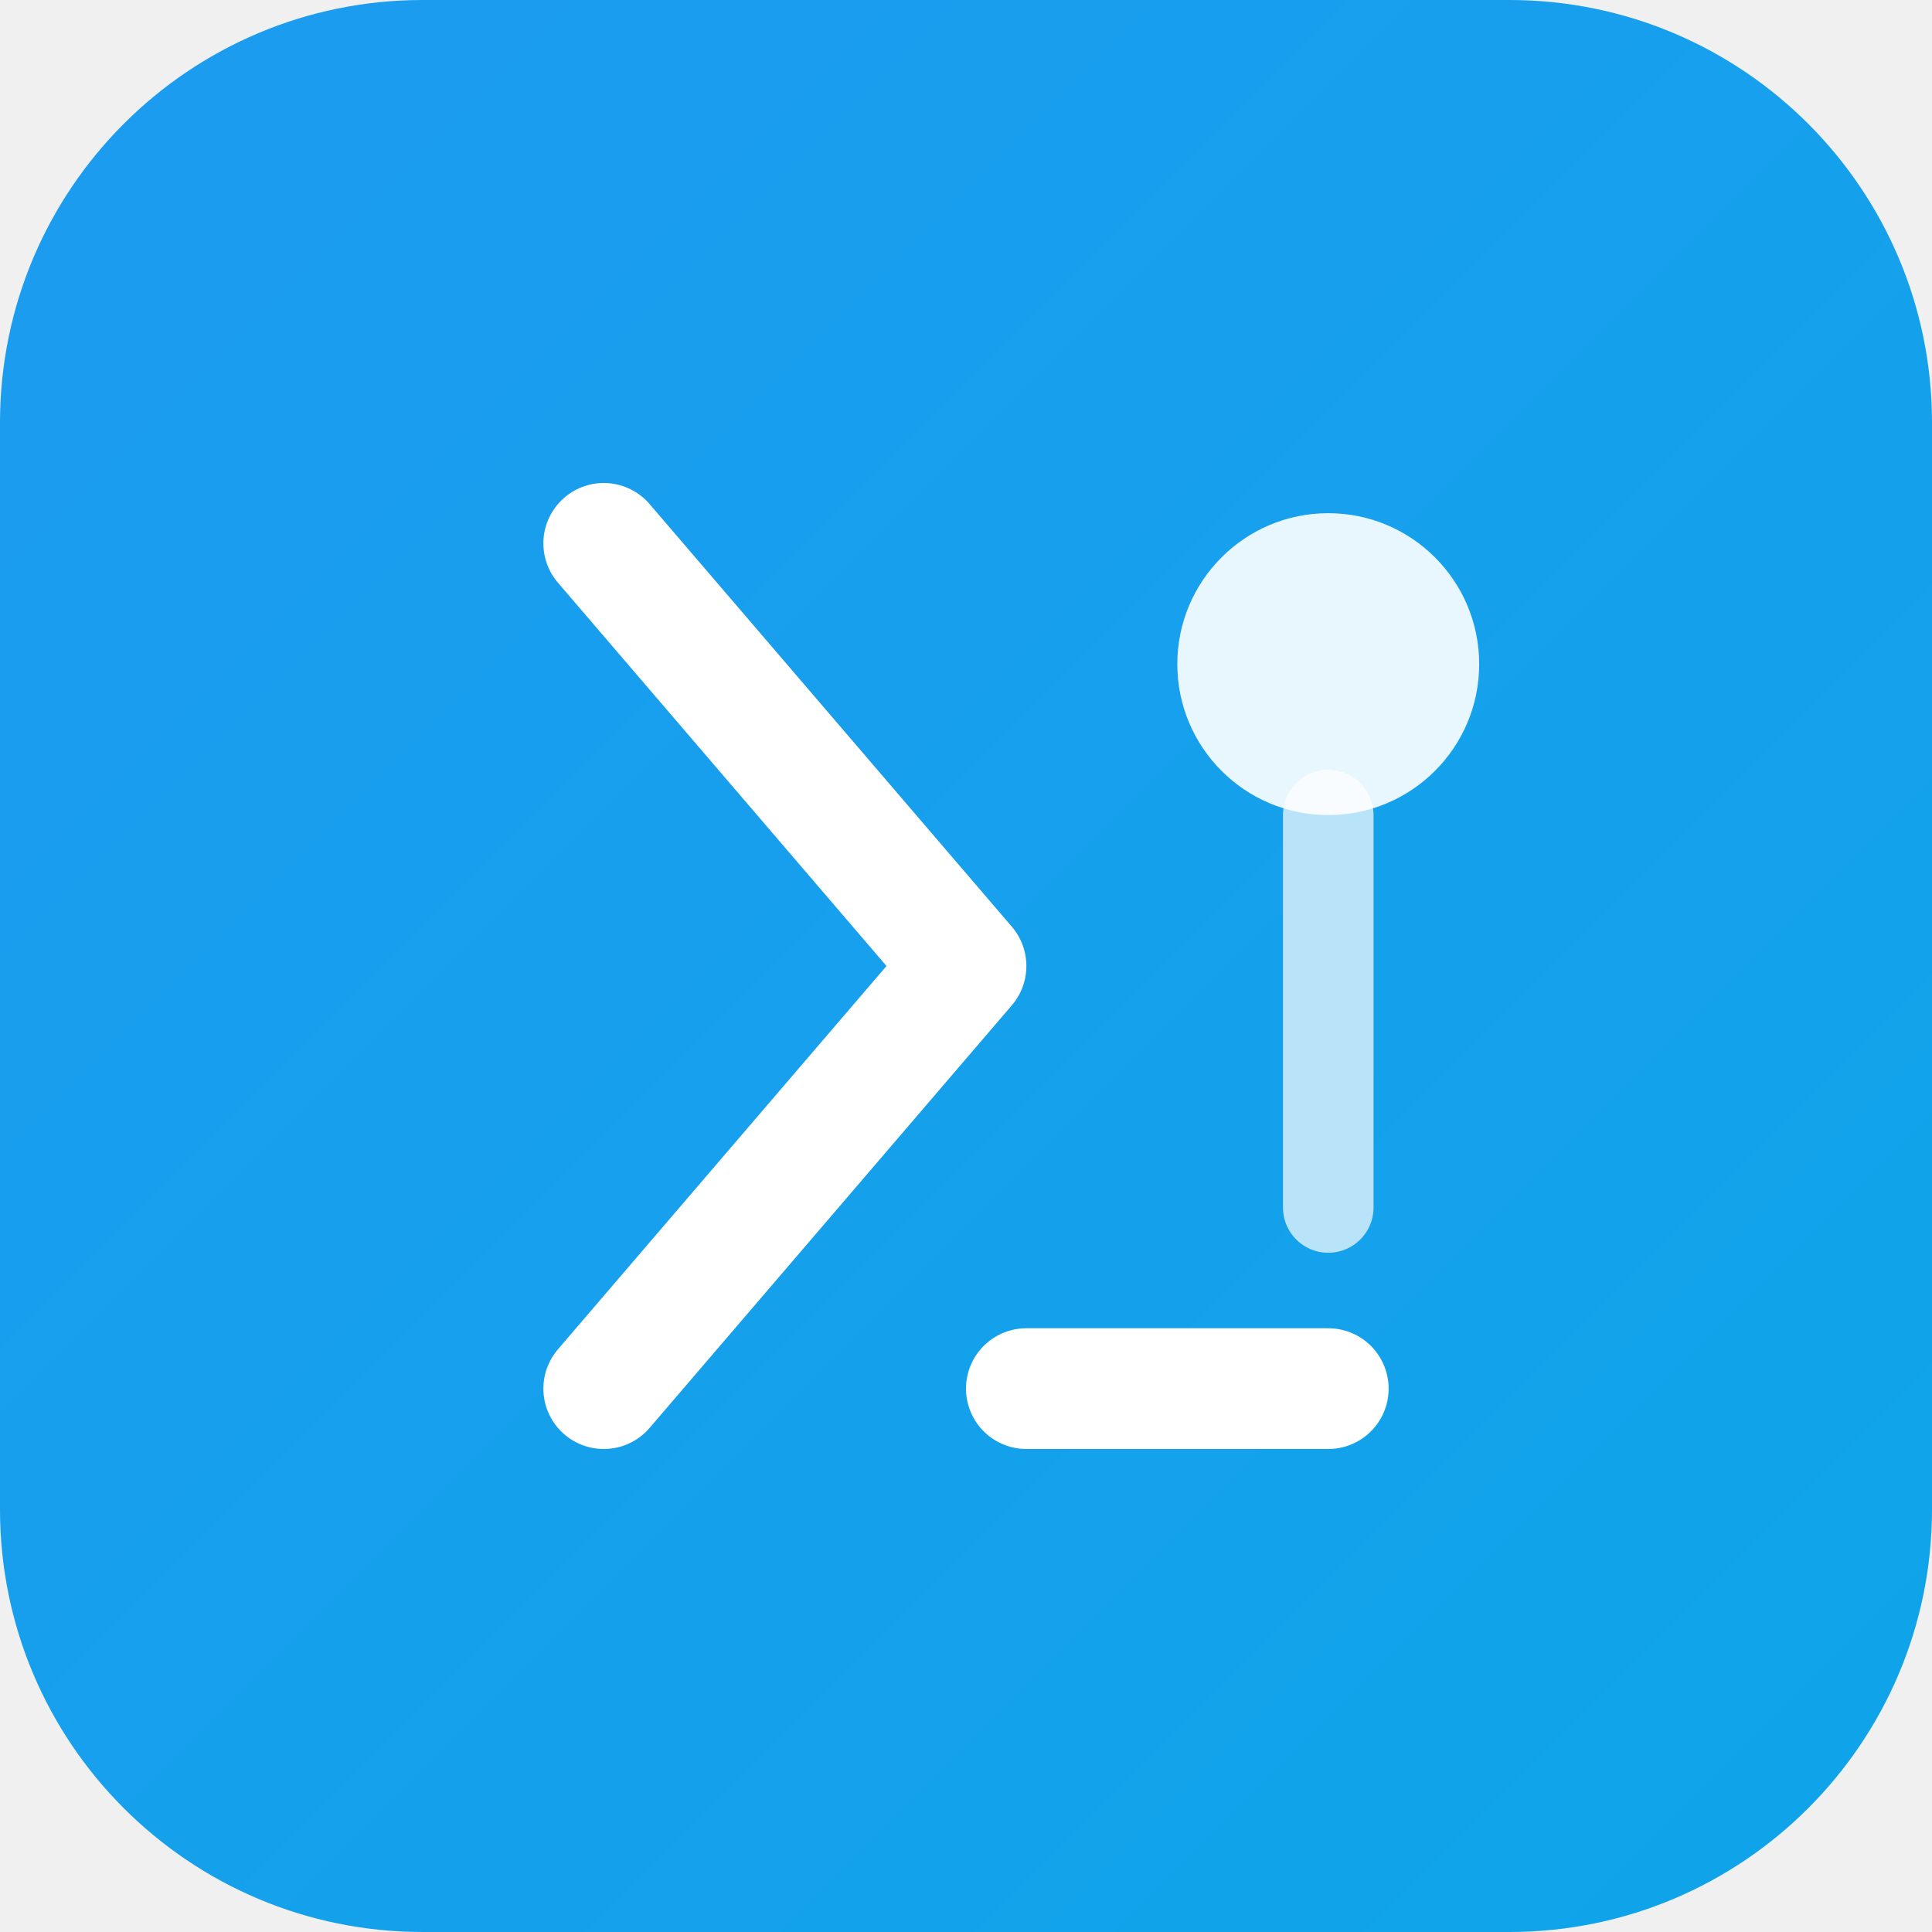
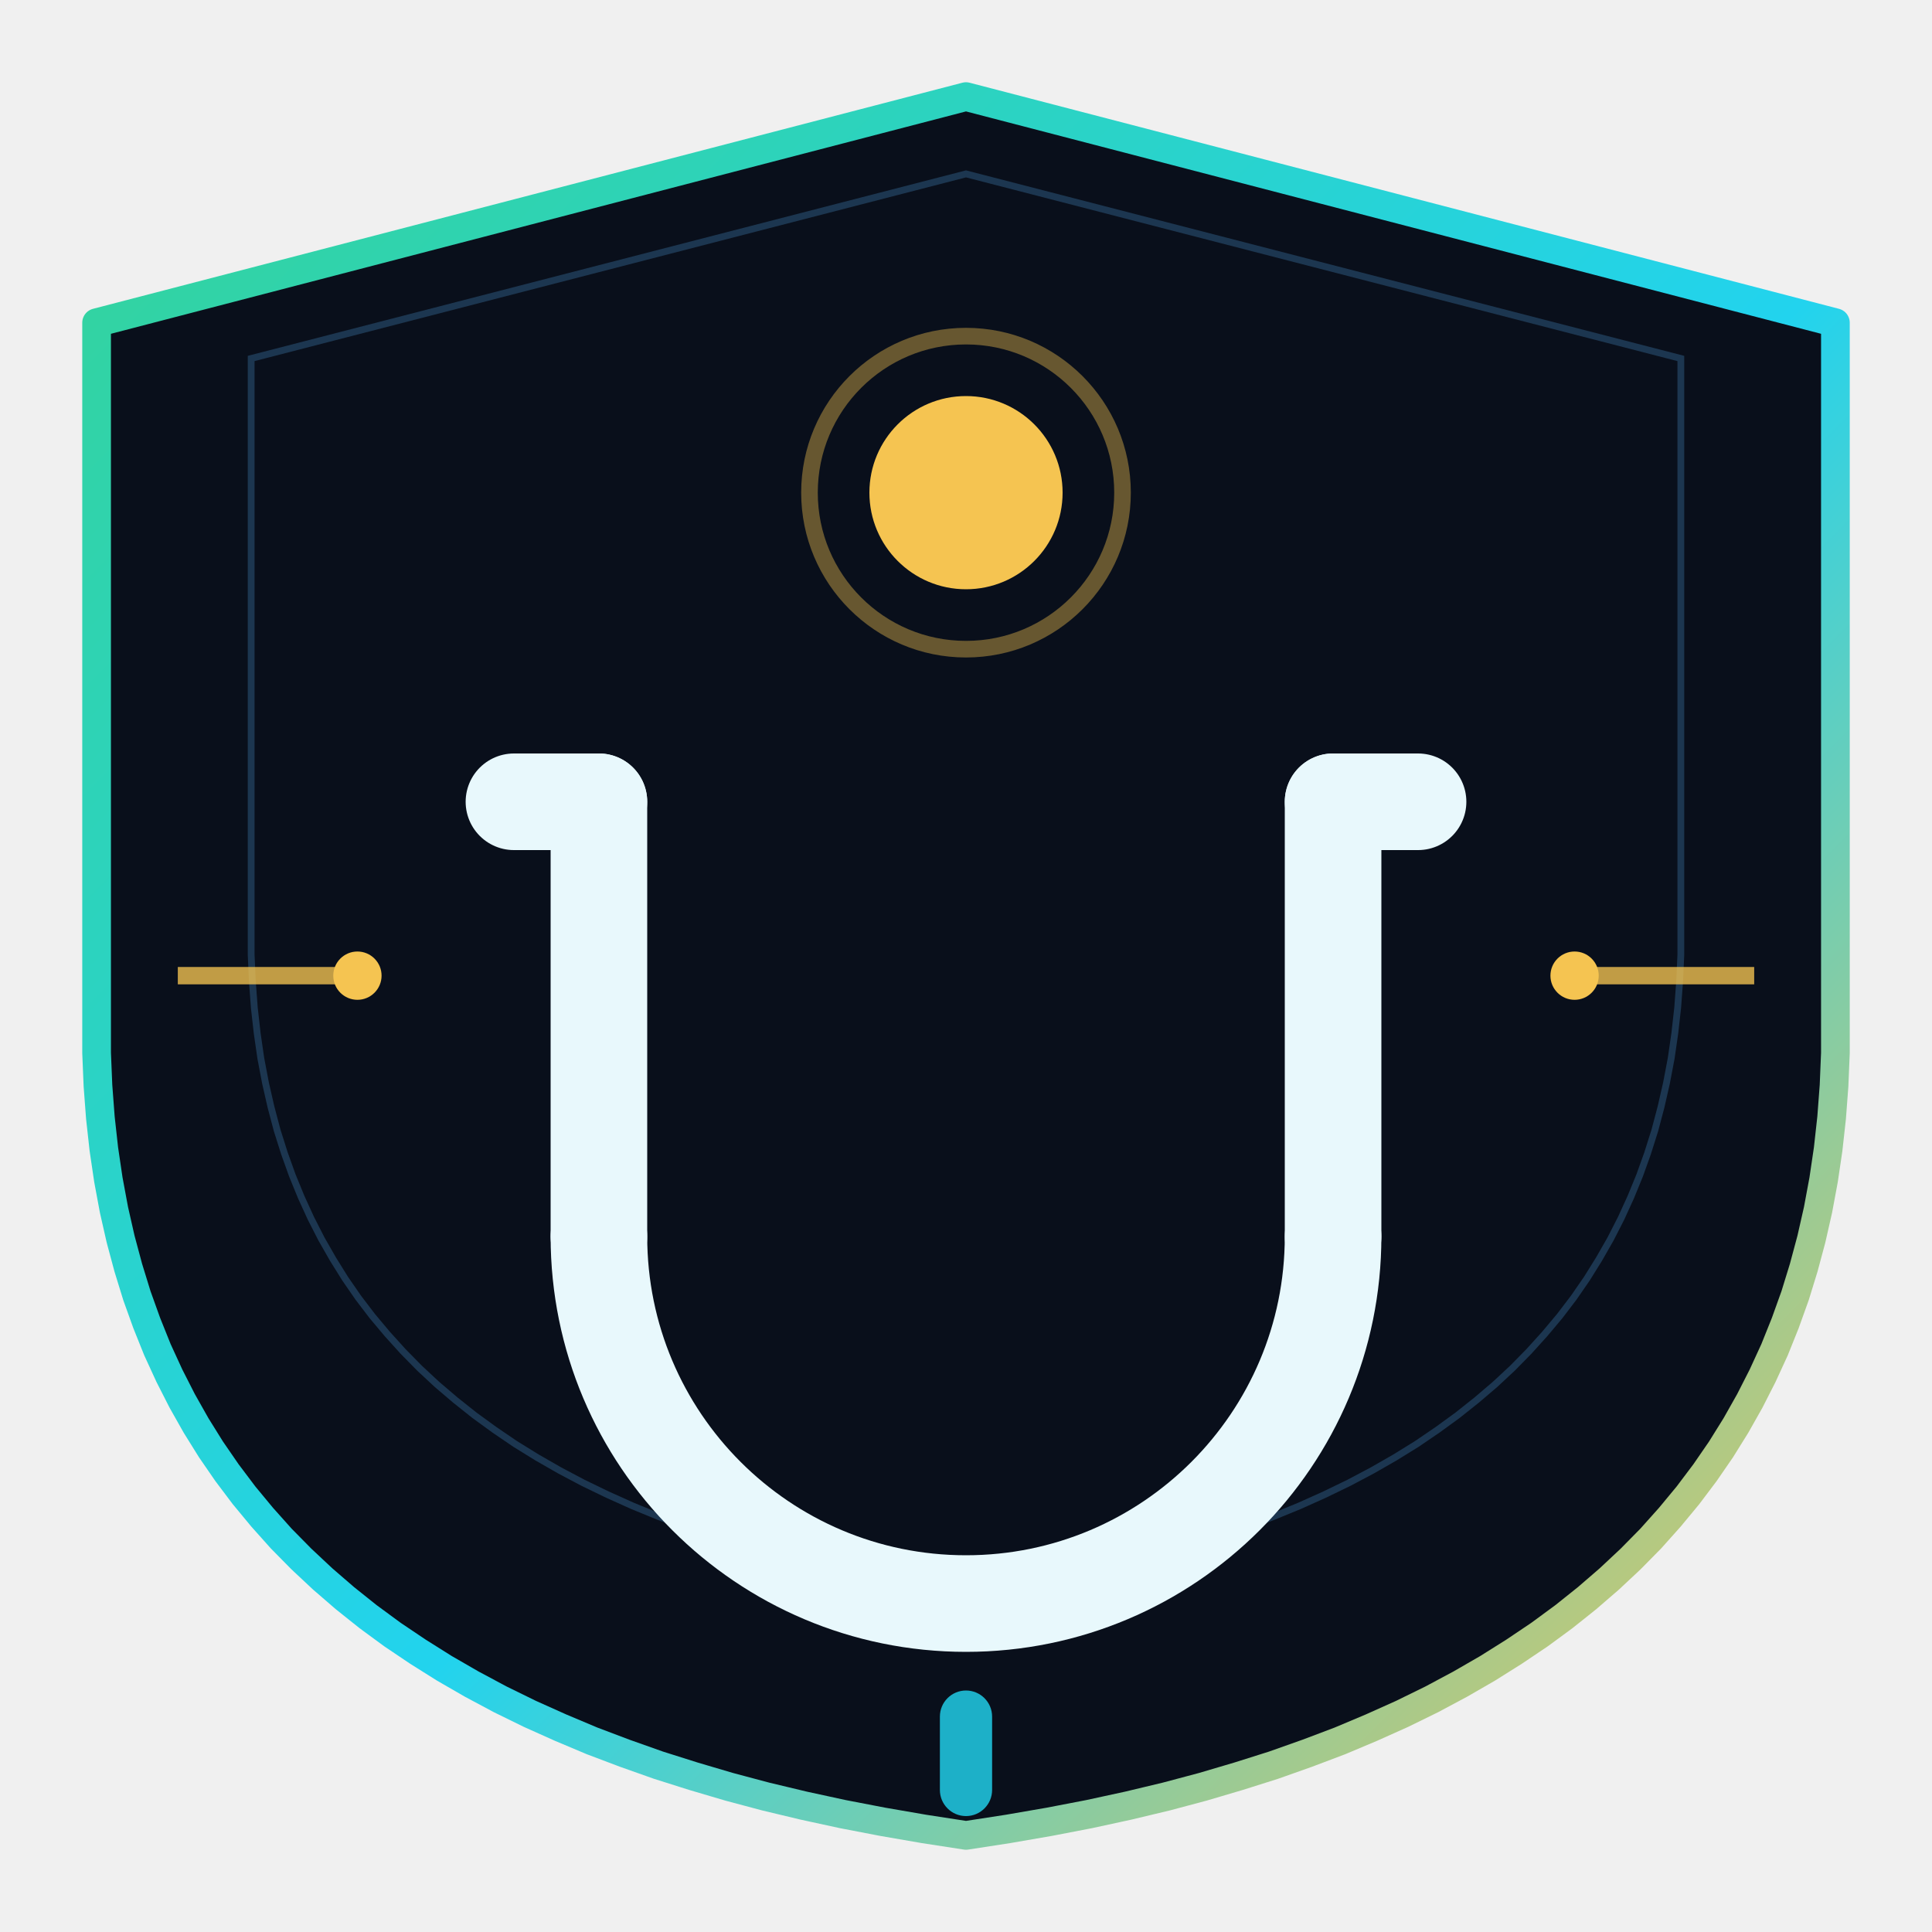
- <svg xmlns="http://www.w3.org/2000/svg" viewBox="0 0 64 64" width="64" height="64">
+ <svg xmlns="http://www.w3.org/2000/svg" viewBox="0 0 128 128" role="img" aria-label="شعار أبو نواف — Abu Nawaf Ethical Hacker">
  <defs>
-     <linearGradient id="g" x1="0%" y1="0%" x2="100%" y2="100%">
-       <stop offset="0%" style="stop-color:#1d9bf0" />
-       <stop offset="100%" style="stop-color:#0ea5e9" />
+     <linearGradient id="anRim" x1="0" y1="0" x2="1" y2="1">
+       <stop offset="0" stop-color="#34D399" />
+       <stop offset=".55" stop-color="#22D3EE" />
+       <stop offset="1" stop-color="#F5C451" />
    </linearGradient>
  </defs>
-   <rect width="64" height="64" rx="14" fill="url(#g)" />
-   <path d="M20 18 L32 32 L20 46" stroke="#fff" stroke-width="4" stroke-linecap="round" stroke-linejoin="round" fill="none" />
-   <path d="M34 46 L44 46" stroke="#fff" stroke-width="4" stroke-linecap="round" fill="none" />
-   <circle cx="44" cy="22" r="5" fill="#fff" opacity="0.9" />
-   <path d="M44 27 L44 40" stroke="#fff" stroke-width="3" stroke-linecap="round" opacity="0.7" />
+   <path d="M64.0 6.4 L121.6 21.38 L121.6 69.76 L121.6 69.76 L121.51 71.93 L121.35 74.05 L121.12 76.13 L120.82 78.16 L120.45 80.15 L120.01 82.09 L119.5 83.99 L118.93 85.84 L118.28 87.65 L117.57 89.42 L116.78 91.14 L115.93 92.81 L115.01 94.44 L114.02 96.03 L112.96 97.57 L111.83 99.07 L110.63 100.52 L109.37 101.93 L108.03 103.29 L106.62 104.61 L105.15 105.88 L103.61 107.11 L101.99 108.3 L100.31 109.43 L98.56 110.53 L96.74 111.58 L94.85 112.59 L92.89 113.55 L90.86 114.46 L88.77 115.34 L86.6 116.16 L84.37 116.95 L82.06 117.68 L79.69 118.38 L77.25 119.03 L74.74 119.63 L72.16 120.19 L69.51 120.7 L66.79 121.17 L64.0 121.6 L61.21 121.17 L58.49 120.7 L55.84 120.19 L53.26 119.63 L50.75 119.03 L48.31 118.38 L45.94 117.68 L43.63 116.95 L41.4 116.16 L39.23 115.34 L37.14 114.46 L35.11 113.55 L33.15 112.59 L31.26 111.58 L29.44 110.53 L27.69 109.43 L26.01 108.3 L24.39 107.11 L22.85 105.88 L21.38 104.61 L19.97 103.29 L18.63 101.93 L17.37 100.52 L16.17 99.07 L15.04 97.57 L13.98 96.03 L12.99 94.44 L12.07 92.81 L11.22 91.14 L10.43 89.42 L9.72 87.65 L9.07 85.84 L8.5 83.99 L7.99 82.09 L7.55 80.15 L7.18 78.16 L6.88 76.13 L6.65 74.05 L6.49 71.93 L6.4 69.76 L6.4 21.38 Z" fill="#090F1B" stroke="url(#anRim)" stroke-width="1.9" stroke-linejoin="round" />
+   <path d="M64.0 11.52 L111.36 23.75 L111.36 63.26 L111.36 63.26 L111.28 65.03 L111.15 66.77 L110.96 68.46 L110.72 70.12 L110.41 71.75 L110.05 73.33 L109.64 74.88 L109.16 76.4 L108.63 77.88 L108.04 79.32 L107.4 80.72 L106.7 82.09 L105.94 83.42 L105.13 84.72 L104.26 85.98 L103.33 87.2 L102.34 88.38 L101.3 89.53 L100.2 90.65 L99.05 91.72 L97.83 92.76 L96.56 93.77 L95.24 94.73 L93.86 95.67 L92.42 96.56 L90.92 97.42 L89.37 98.24 L87.76 99.02 L86.09 99.77 L84.36 100.48 L82.58 101.16 L80.75 101.8 L78.85 102.4 L76.9 102.97 L74.89 103.5 L72.83 103.99 L70.71 104.45 L68.53 104.87 L66.29 105.25 L64.0 105.6 L61.71 105.25 L59.47 104.87 L57.29 104.45 L55.17 103.99 L53.11 103.5 L51.1 102.97 L49.15 102.4 L47.25 101.8 L45.42 101.16 L43.64 100.48 L41.91 99.77 L40.24 99.02 L38.63 98.24 L37.08 97.42 L35.58 96.56 L34.14 95.67 L32.76 94.73 L31.44 93.77 L30.17 92.76 L28.95 91.72 L27.8 90.65 L26.7 89.53 L25.66 88.38 L24.67 87.2 L23.74 85.98 L22.87 84.72 L22.06 83.42 L21.3 82.09 L20.6 80.72 L19.96 79.32 L19.37 77.88 L18.84 76.4 L18.36 74.88 L17.95 73.33 L17.59 71.75 L17.28 70.12 L17.04 68.46 L16.85 66.77 L16.72 65.03 L16.64 63.26 L16.64 23.75 Z" fill="none" stroke="#1C3650" stroke-width=".45" />
+   <path d="M39.68 81.92 A24.32 24.32 0 0 0 88.32 81.92" fill="none" stroke="#E8F8FC" stroke-width="6.4" stroke-linecap="round" />
+   <path d="M39.68 53.12 L39.68 81.92 M88.32 53.12 L88.32 81.92" fill="none" stroke="#E8F8FC" stroke-width="6.4" stroke-linecap="round" />
+   <path d="M34.05 53.12 L39.68 53.12 M88.32 53.12 L93.95 53.12" fill="none" stroke="#E8F8FC" stroke-width="6.4" stroke-linecap="round" />
+   <circle cx="64.0" cy="32.64" r="10.37" fill="none" stroke="#F5C451" stroke-opacity=".4" stroke-width="1.1" />
+   <circle cx="64.0" cy="32.64" r="6.4" fill="#F5C451" />
+   <path d="M116.22 64.64 H104.32" stroke="#F5C451" stroke-opacity=".78" stroke-width="1.15" />
+   <path d="M11.78 64.64 H23.68" stroke="#F5C451" stroke-opacity=".78" stroke-width="1.15" />
+   <circle cx="104.32" cy="64.64" r="1.6" fill="#F5C451" />
+   <circle cx="23.68" cy="64.64" r="1.6" fill="#F5C451" />
+   <rect x="62.27" y="112.0" width="3.46" height="8.32" rx="1.73" fill="#22D3EE" fill-opacity=".82" />
</svg>
